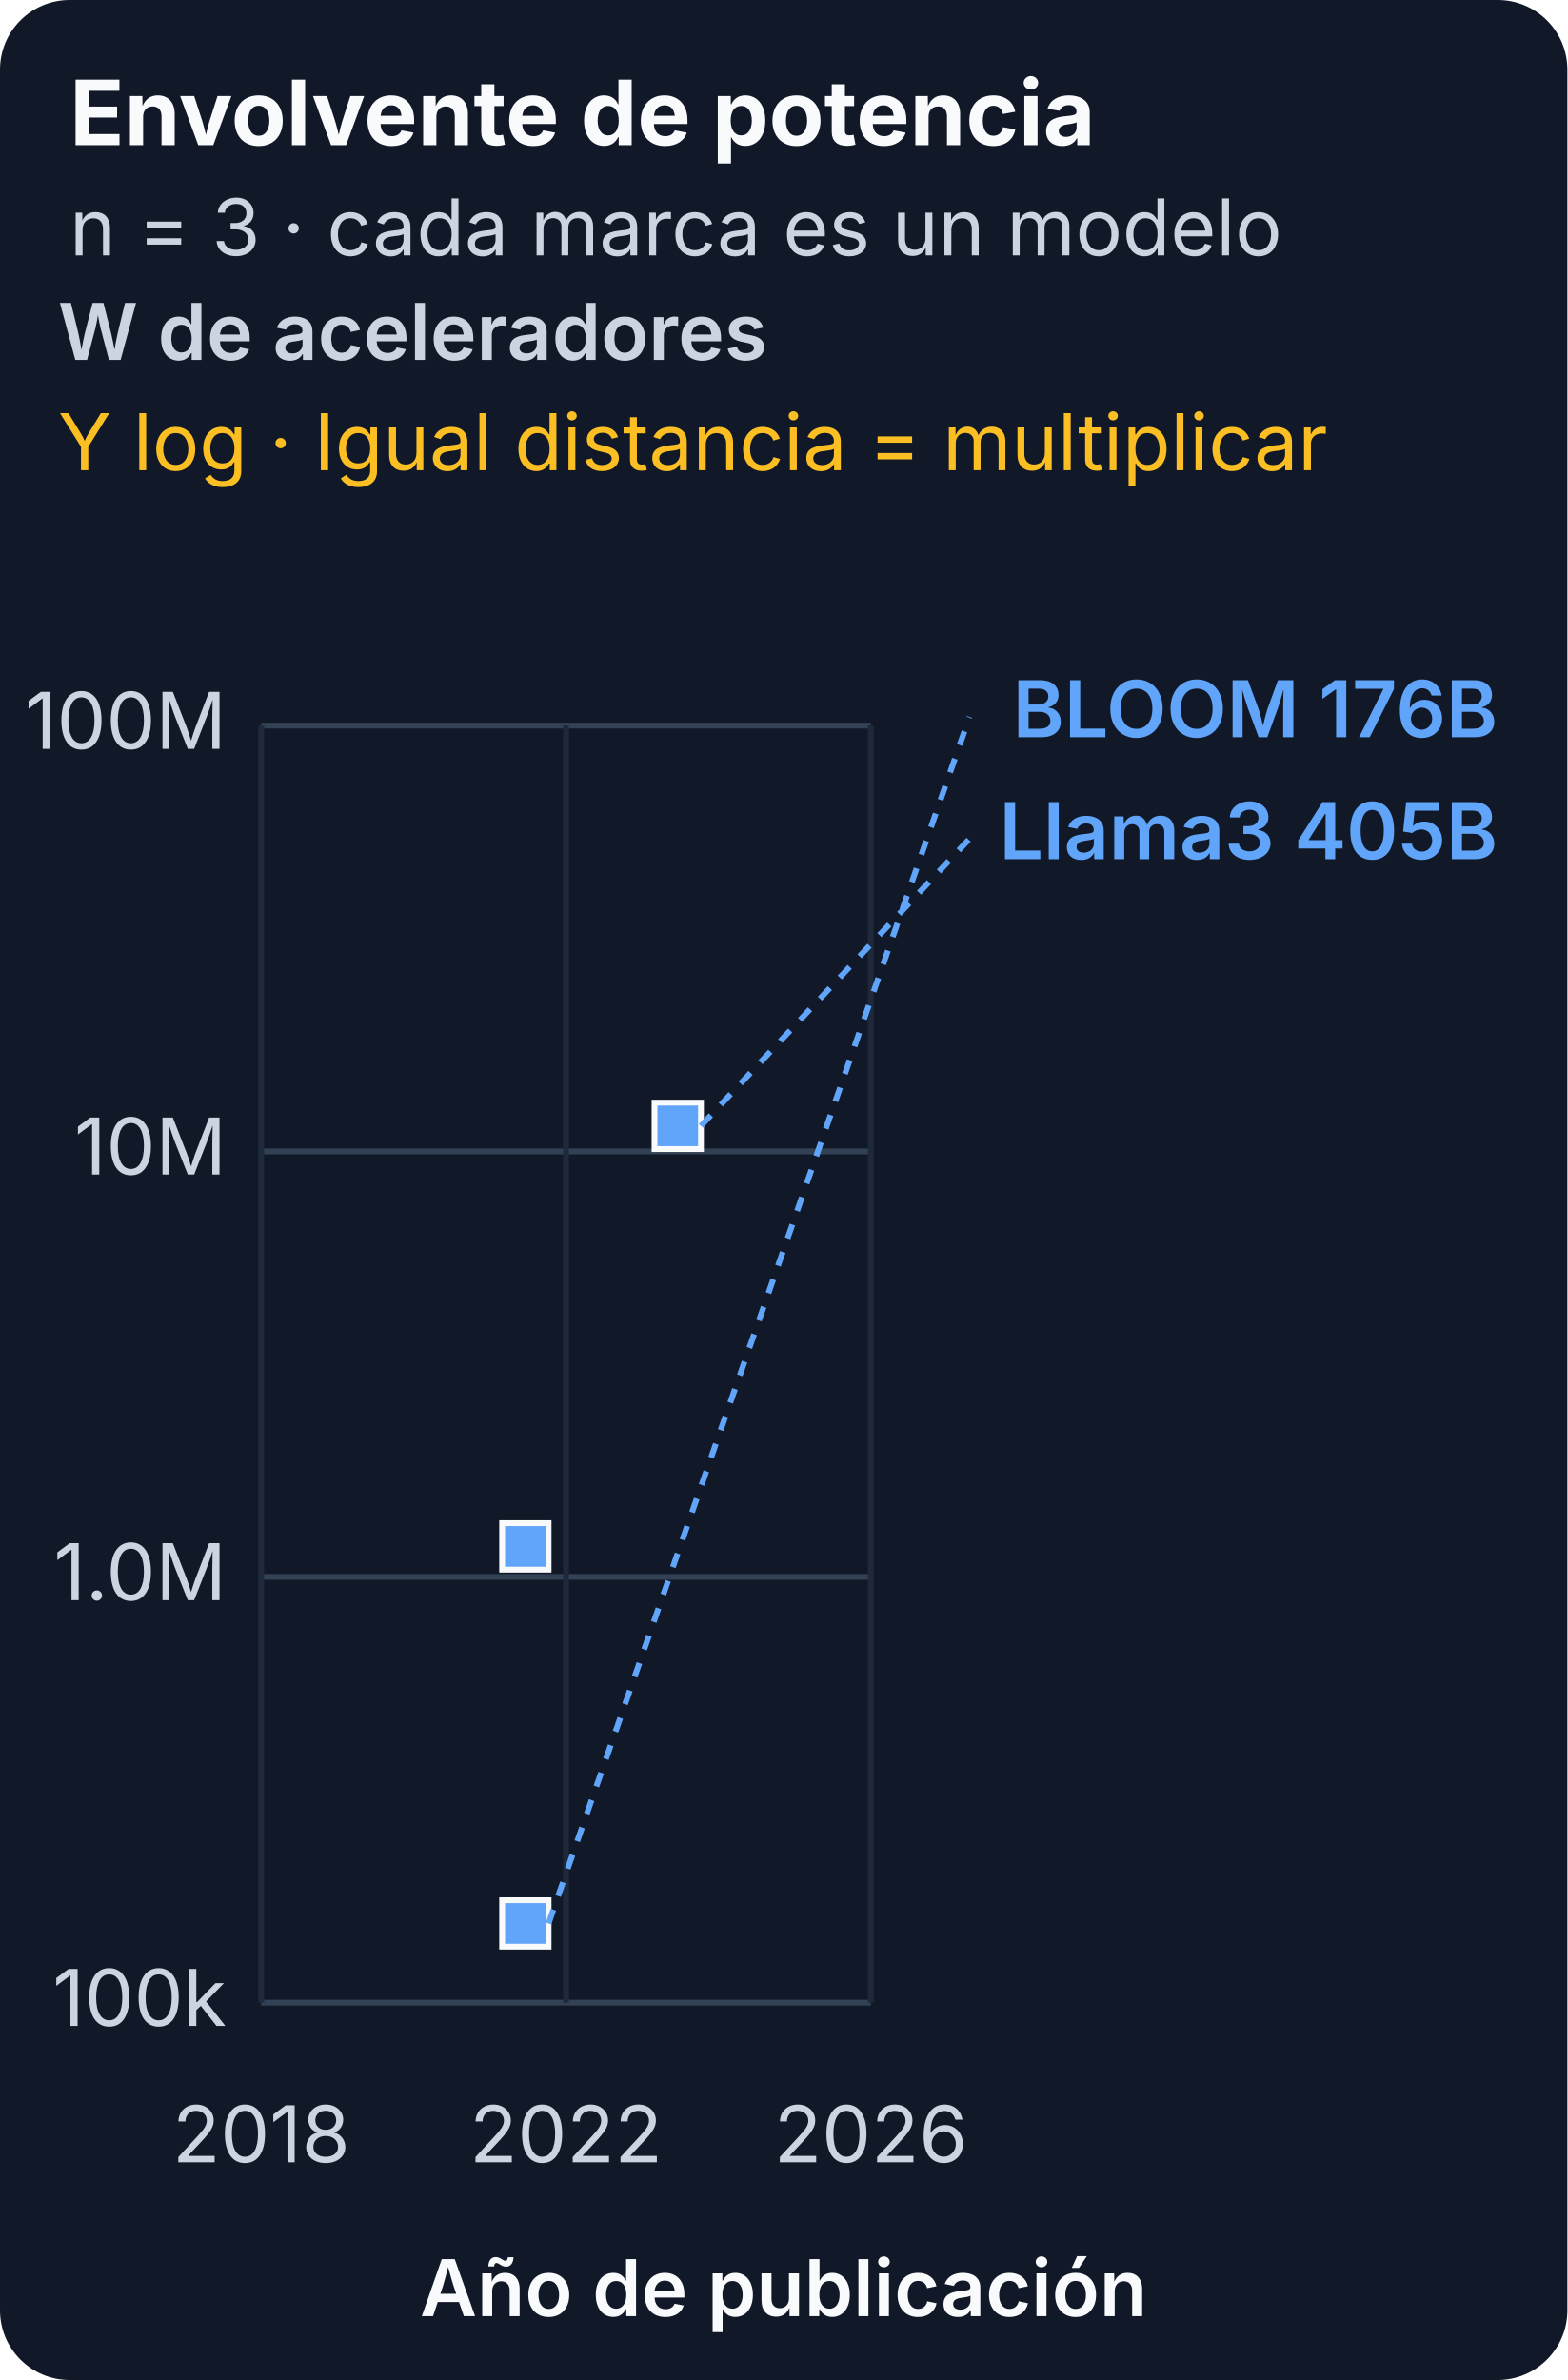
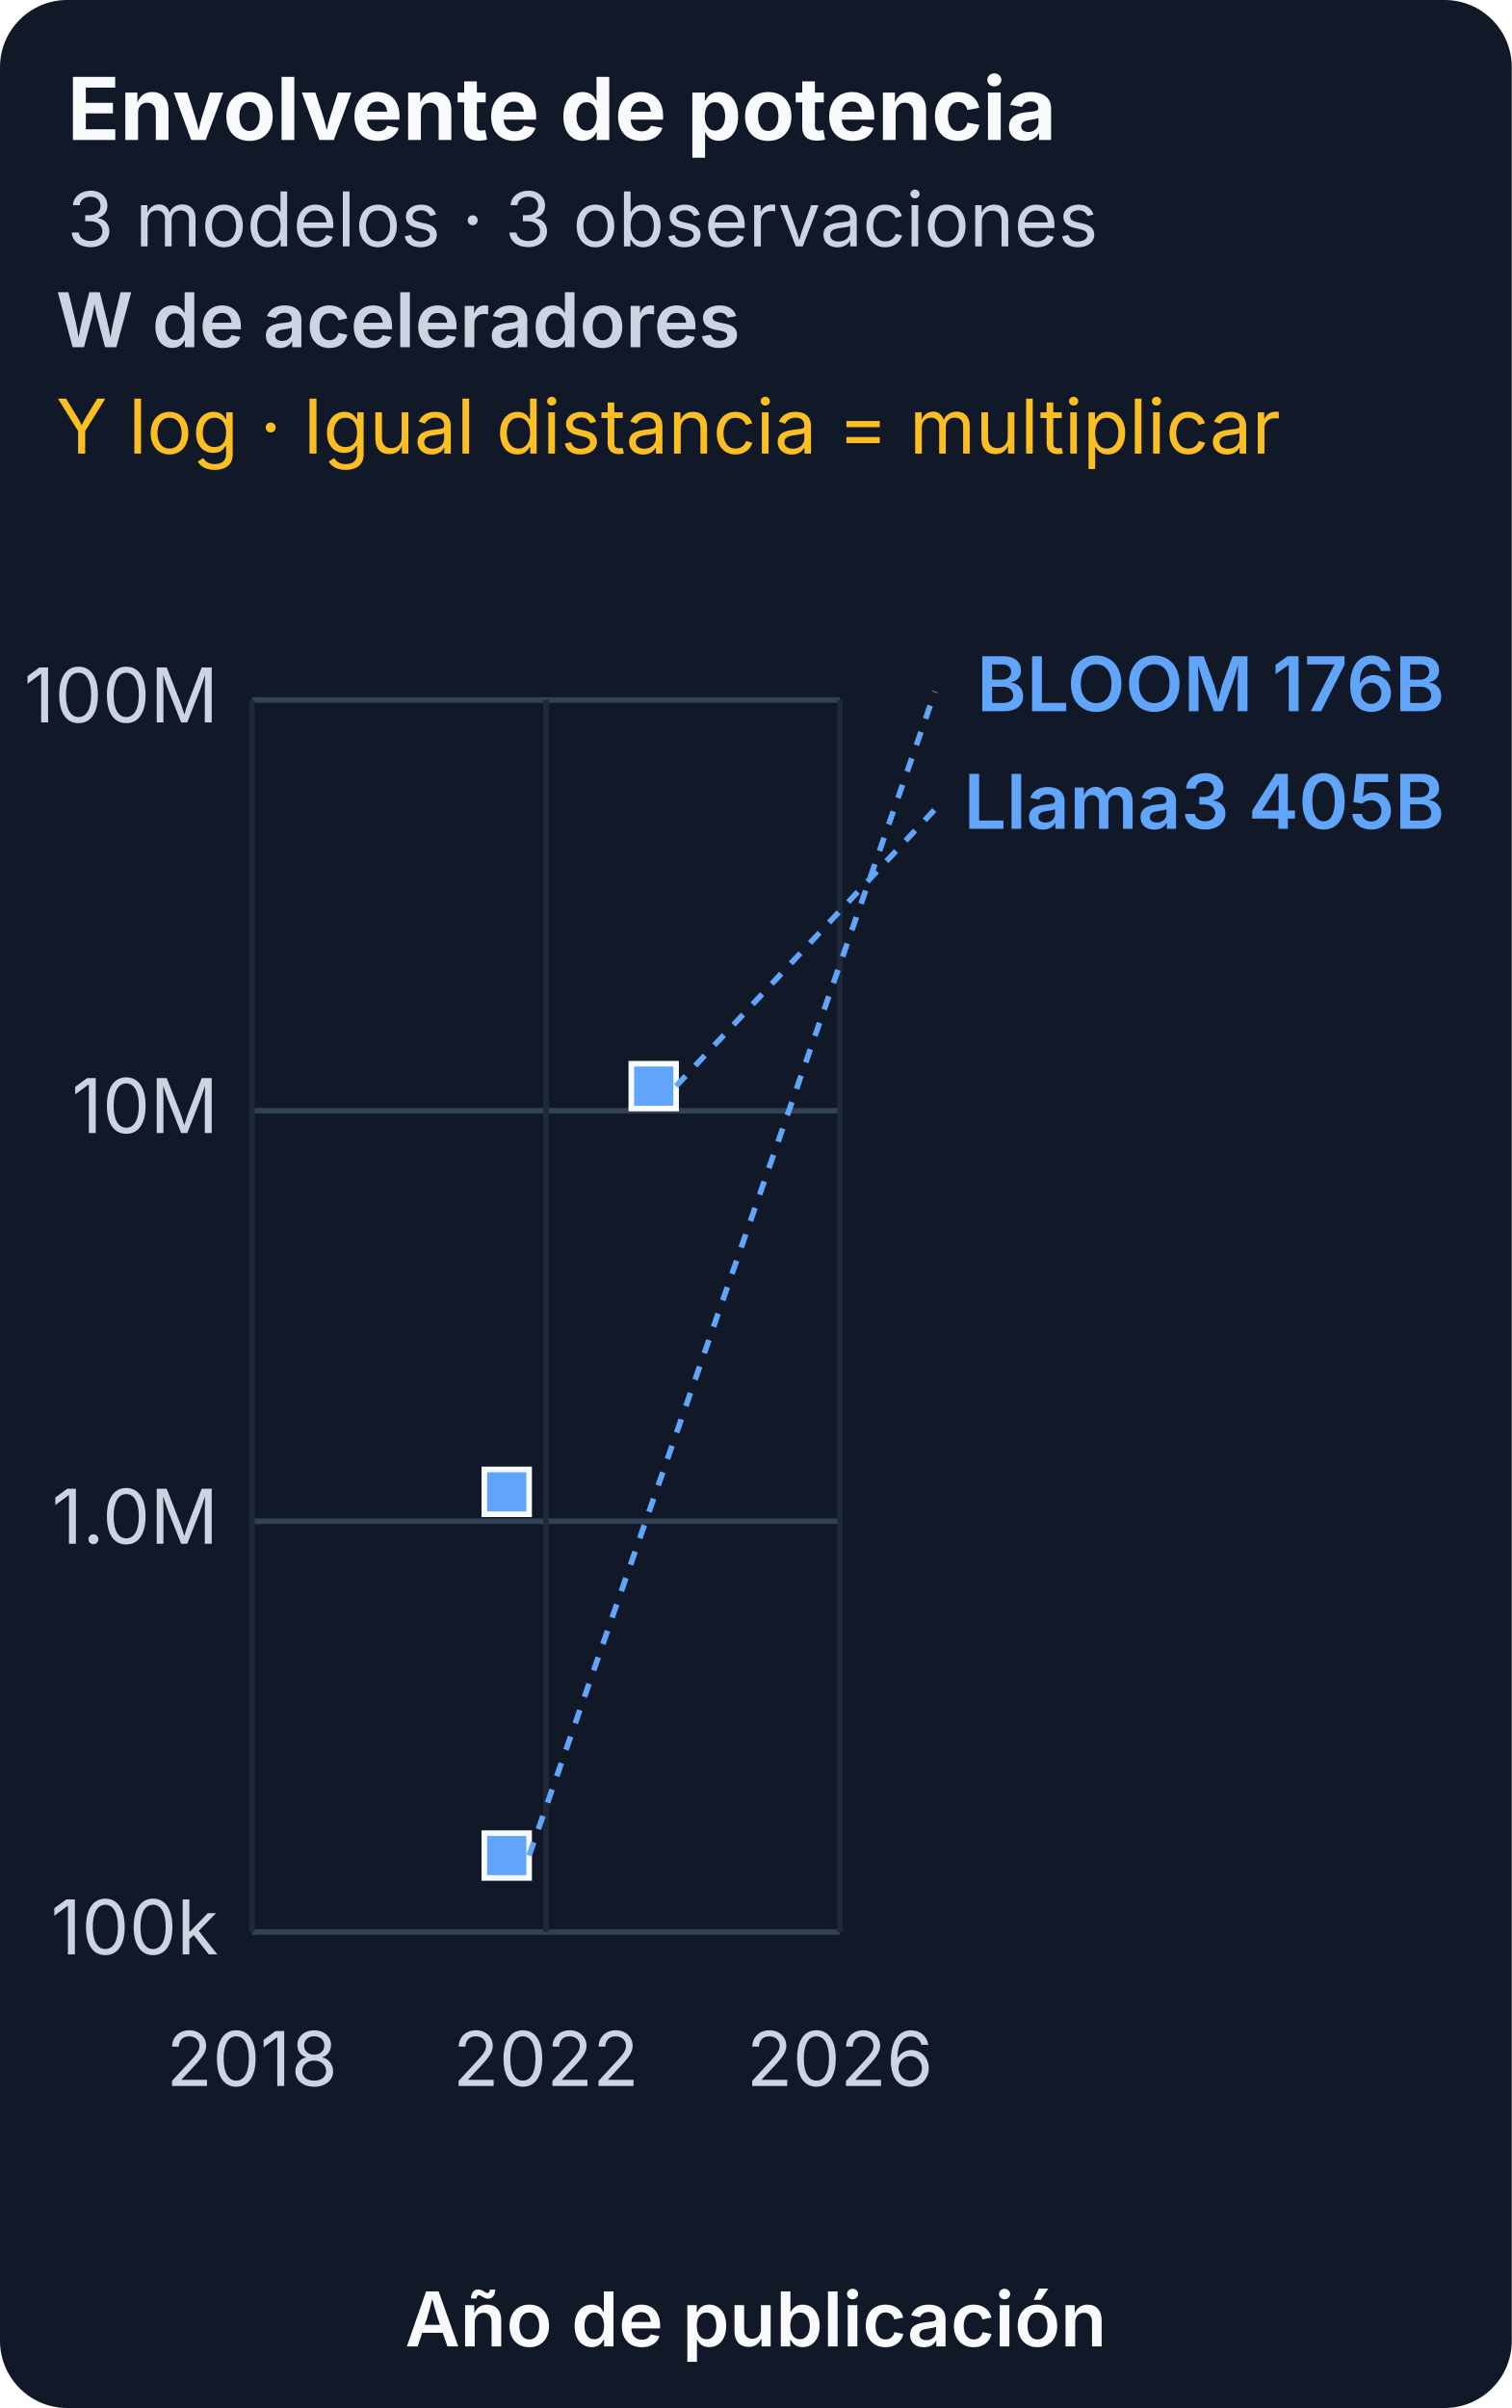
- <svg xmlns="http://www.w3.org/2000/svg" viewBox="0 0 540 820" role="img" aria-labelledby="title desc" style="max-width:100%;height:auto">
-   <rect width="540" height="820" rx="24" fill="#111827" />
+ <svg xmlns="http://www.w3.org/2000/svg" viewBox="0 0 540 860" role="img" aria-labelledby="title desc" style="max-width:100%;height:auto">
+   <rect width="540" height="860" rx="24" fill="#111827" />
  <text x="24" y="50" font-size="31" font-family="system-ui, -apple-system, sans-serif" fill="#f8fafc" text-anchor="start" font-weight="700">Envolvente de potencia</text>
-   <text x="24" y="88" font-size="27" font-family="system-ui, -apple-system, sans-serif" fill="#cbd5e1" text-anchor="start" font-weight="400">n = 3 · cada marca es un modelo</text>
+   <text x="24" y="88" font-size="27" font-family="system-ui, -apple-system, sans-serif" fill="#cbd5e1" text-anchor="start" font-weight="400">3 modelos · 3 observaciones</text>
  <line x1="90" x2="300" y1="690.0" y2="690.0" stroke="#334155" stroke-width="2" />
  <text x="78" y="698.0" font-size="27" font-family="system-ui, -apple-system, sans-serif" fill="#cbd5e1" text-anchor="end" font-weight="400" data-axis-label="true">100k</text>
  <line x1="90" x2="300" y1="543.3" y2="543.3" stroke="#334155" stroke-width="2" />
  <text x="78" y="551.333" font-size="27" font-family="system-ui, -apple-system, sans-serif" fill="#cbd5e1" text-anchor="end" font-weight="400" data-axis-label="true">1.0M</text>
  <line x1="90" x2="300" y1="396.7" y2="396.7" stroke="#334155" stroke-width="2" />
  <text x="78" y="404.667" font-size="27" font-family="system-ui, -apple-system, sans-serif" fill="#cbd5e1" text-anchor="end" font-weight="400" data-axis-label="true">10M</text>
  <line x1="90" x2="300" y1="250.0" y2="250.0" stroke="#334155" stroke-width="2" />
  <text x="78" y="258.0" font-size="27" font-family="system-ui, -apple-system, sans-serif" fill="#cbd5e1" text-anchor="end" font-weight="400" data-axis-label="true">100M</text>
  <line x1="90.0" x2="90.0" y1="250" y2="690" stroke="#1e293b" stroke-width="2" />
  <text x="90.0" y="745" font-size="27" font-family="system-ui, -apple-system, sans-serif" fill="#cbd5e1" text-anchor="middle" font-weight="400" data-axis-label="true">2018</text>
  <line x1="195.0" x2="195.0" y1="250" y2="690" stroke="#1e293b" stroke-width="2" />
  <text x="195.0" y="745" font-size="27" font-family="system-ui, -apple-system, sans-serif" fill="#cbd5e1" text-anchor="middle" font-weight="400" data-axis-label="true">2022</text>
  <line x1="300.0" x2="300.0" y1="250" y2="690" stroke="#1e293b" stroke-width="2" />
  <text x="300.0" y="745" font-size="27" font-family="system-ui, -apple-system, sans-serif" fill="#cbd5e1" text-anchor="middle" font-weight="400" data-axis-label="true">2026</text>
-   <text x="270.0" y="798" font-size="27" font-family="system-ui, -apple-system, sans-serif" fill="#f8fafc" text-anchor="middle" font-weight="600">Año de publicación</text>
+   <text x="270.0" y="838" font-size="27" font-family="system-ui, -apple-system, sans-serif" fill="#f8fafc" text-anchor="middle" font-weight="600">Año de publicación</text>
  <text x="20" y="124" font-size="27" font-family="system-ui, -apple-system, sans-serif" fill="#cbd5e1" text-anchor="start" font-weight="600" data-axis-label="true">W de aceleradores</text>
  <text x="20" y="162" font-size="27" font-family="system-ui, -apple-system, sans-serif" fill="#fbbf24" text-anchor="start" font-weight="400" data-axis-label="true">Y log · Igual distancia = multiplicar</text>
  <g data-quantitative="true" data-model-id="DM_BLOOM_176B" data-status="DERIVED" data-source-ids="S_BIGSCIENCE_BLOOM_PAPER S_NVIDIA_A100_DATASHEET" data-value="153600" data-unit="W_accelerator_TDP_envelope" data-claim-scope="accelerator_only_power_envelope_not_measured_wall_energy" data-marker="square" data-series="sum_of_standard_TDP" data-series-marker="single" aria-label="DM_BLOOM_176B: 153600 W_accelerator_TDP_envelope, DERIVED">
    <rect fill="#60a5fa" stroke="#f8fafc" stroke-width="2" x="173.0" y="654.7" width="16" height="16" />
  </g>
  <g data-quantitative="true" data-model-id="DM_PALM_540B" data-status="DERIVED" data-source-ids="S_GOOGLE_PALM_PAPER S_GOOGLE_TPU_V4_DOCS" data-value="1179648" data-unit="W_chip_measured_max_at_peak_configuration" data-claim-scope="accelerator_only_power_envelope_not_measured_wall_energy" data-marker="square" data-series="sum_of_measured_max" data-series-marker="single" aria-label="DM_PALM_540B: 1179648 W_chip_measured_max_at_peak_configuration, DERIVED">
    <rect fill="#60a5fa" stroke="#f8fafc" stroke-width="2" x="173.0" y="524.8" width="16" height="16" />
  </g>
  <g data-quantitative="true" data-model-id="DM_LLAMA31_405B" data-status="DERIVED" data-source-ids="S_META_LLAMA31_PAPER S_NVIDIA_H100_PAGE" data-value="11468800" data-unit="W_accelerator_configurable_TDP_at_peak_configuration" data-claim-scope="accelerator_only_power_envelope_not_measured_wall_energy" data-marker="square" data-series="sum_of_configurable_TDP" data-series-marker="single" aria-label="DM_LLAMA31_405B: 11468800 W_accelerator_configurable_TDP_at_peak_configuration, DERIVED">
    <rect fill="#60a5fa" stroke="#f8fafc" stroke-width="2" x="225.5" y="379.9" width="16" height="16" />
  </g>
  <line x1="189.0" y1="662.7" x2="334.0" y2="247" stroke="#60a5fa" stroke-width="2" stroke-dasharray="5 5" data-leader="true" />
  <text x="516" y="254" font-size="27" font-family="system-ui, -apple-system, sans-serif" fill="#60a5fa" text-anchor="end" font-weight="600" data-direct-label="true">BLOOM 176B</text>
  <line x1="241.5" y1="387.9" x2="334.0" y2="289" stroke="#60a5fa" stroke-width="2" stroke-dasharray="5 5" data-leader="true" />
  <text x="516" y="296" font-size="27" font-family="system-ui, -apple-system, sans-serif" fill="#60a5fa" text-anchor="end" font-weight="600" data-direct-label="true">Llama3 405B</text>
</svg>
